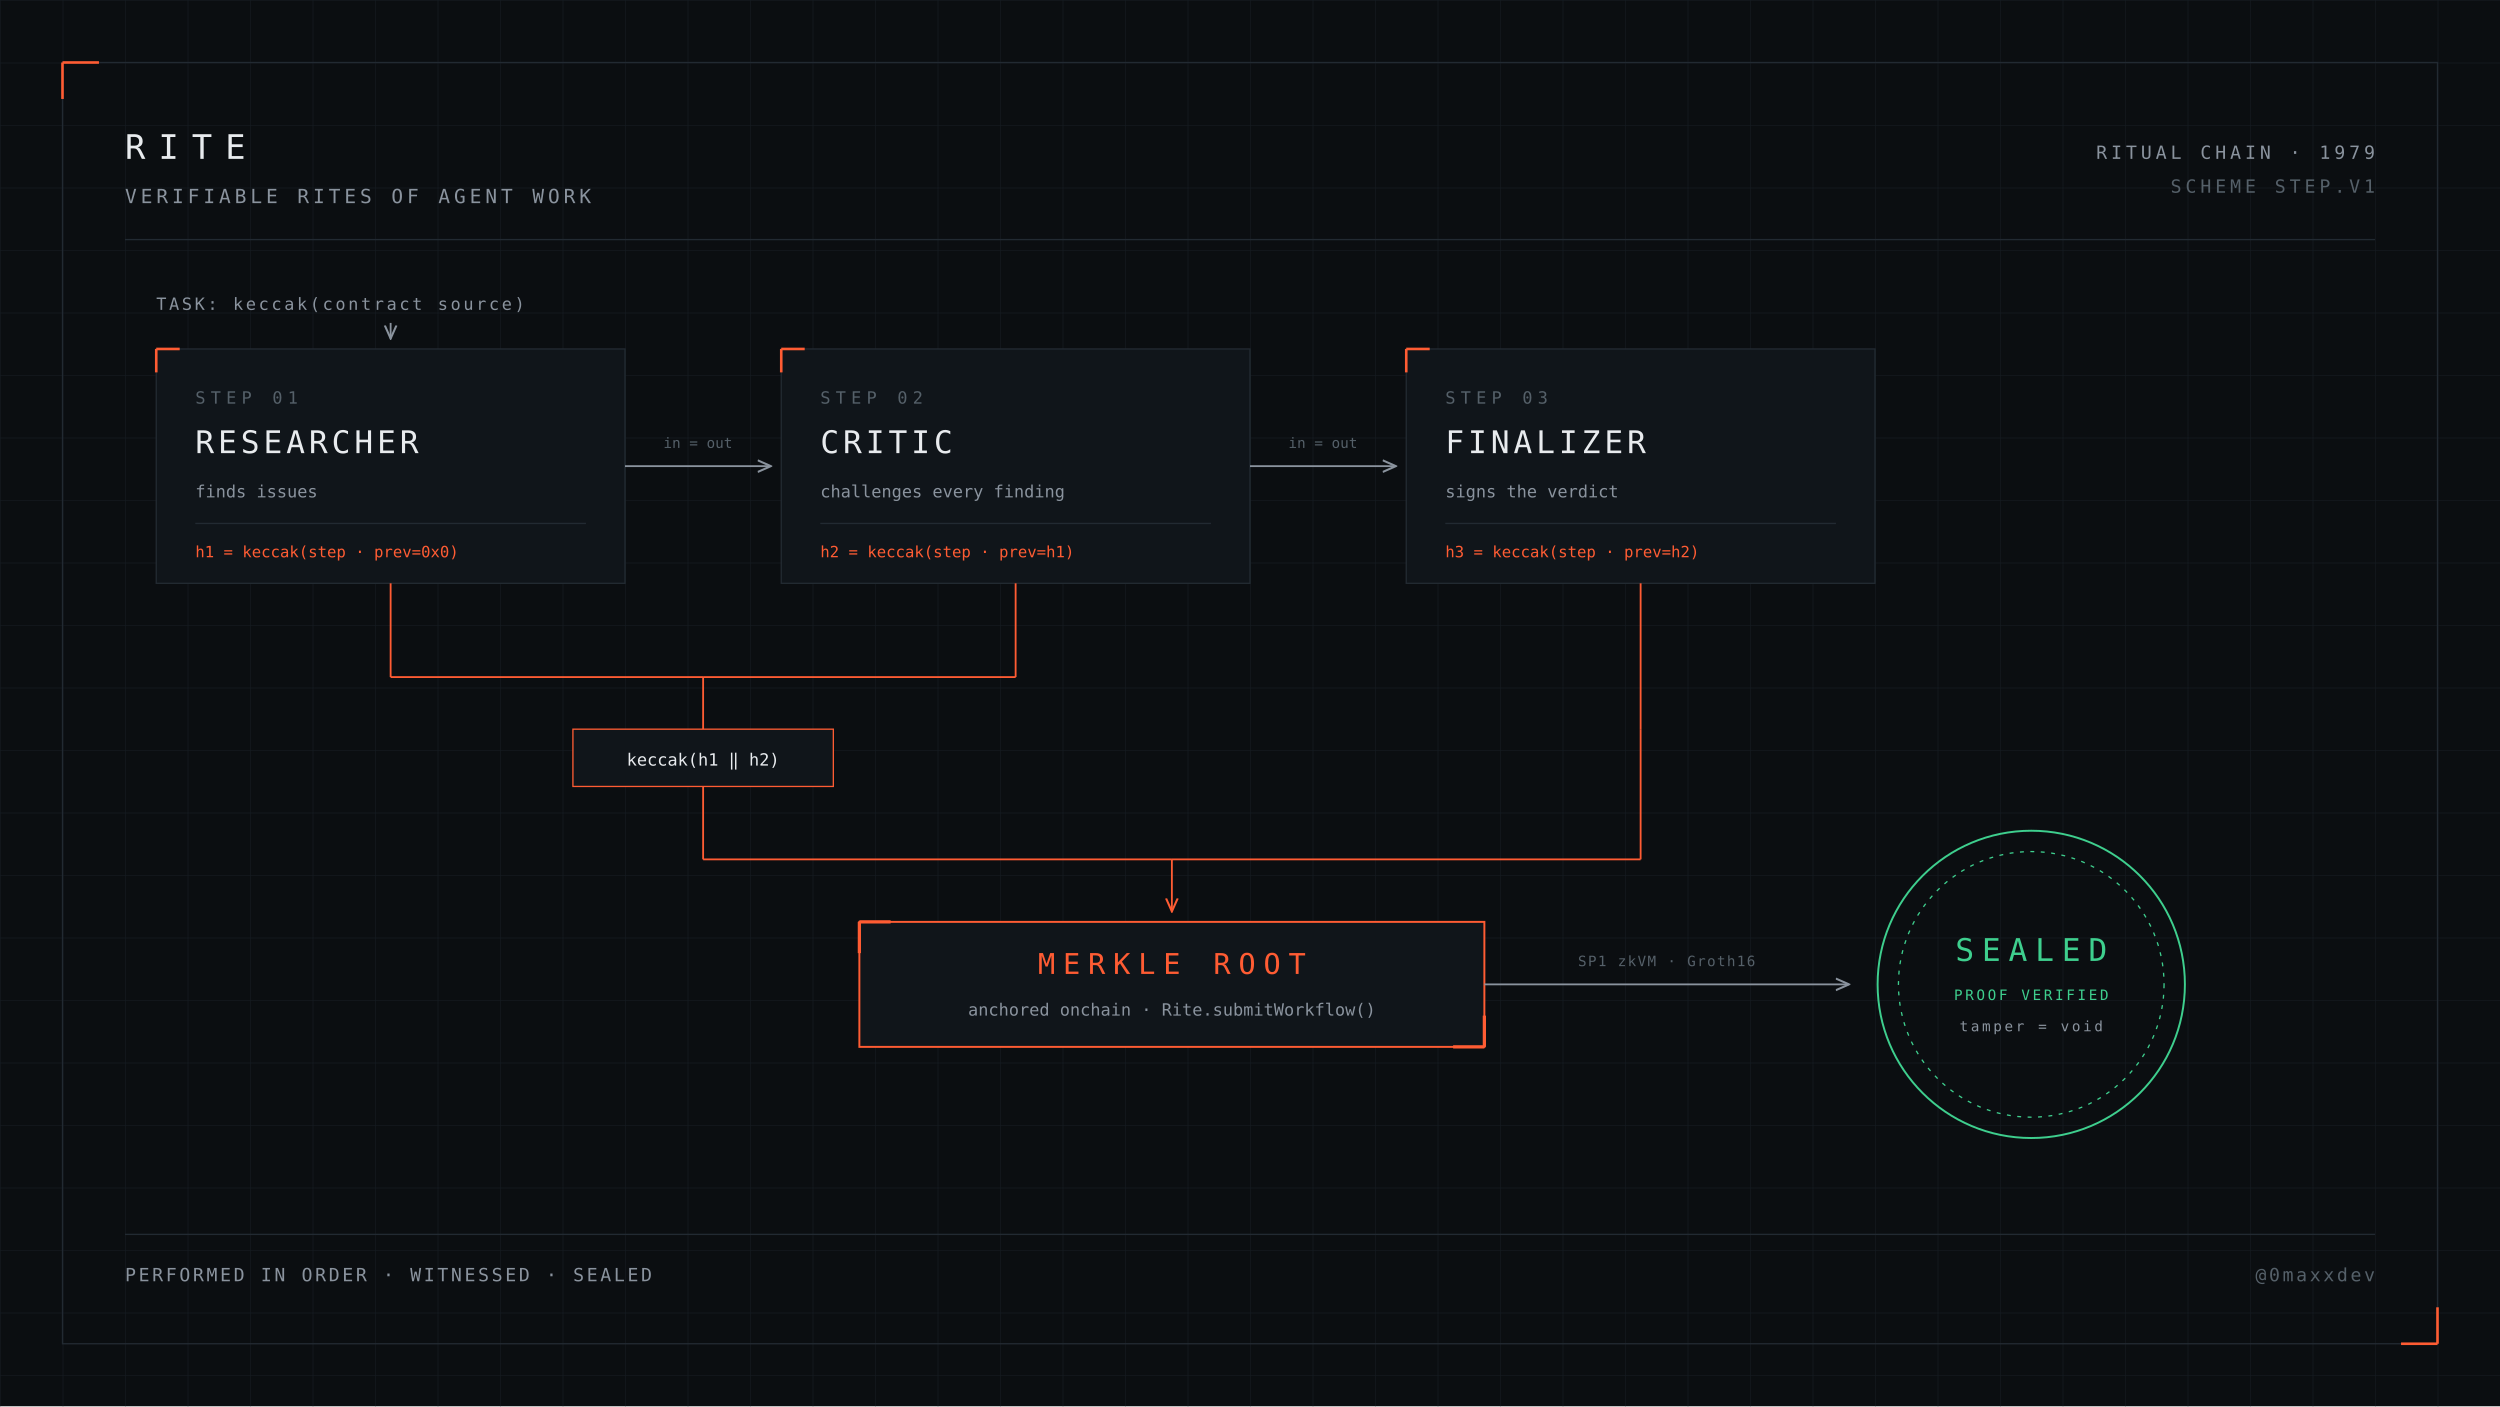
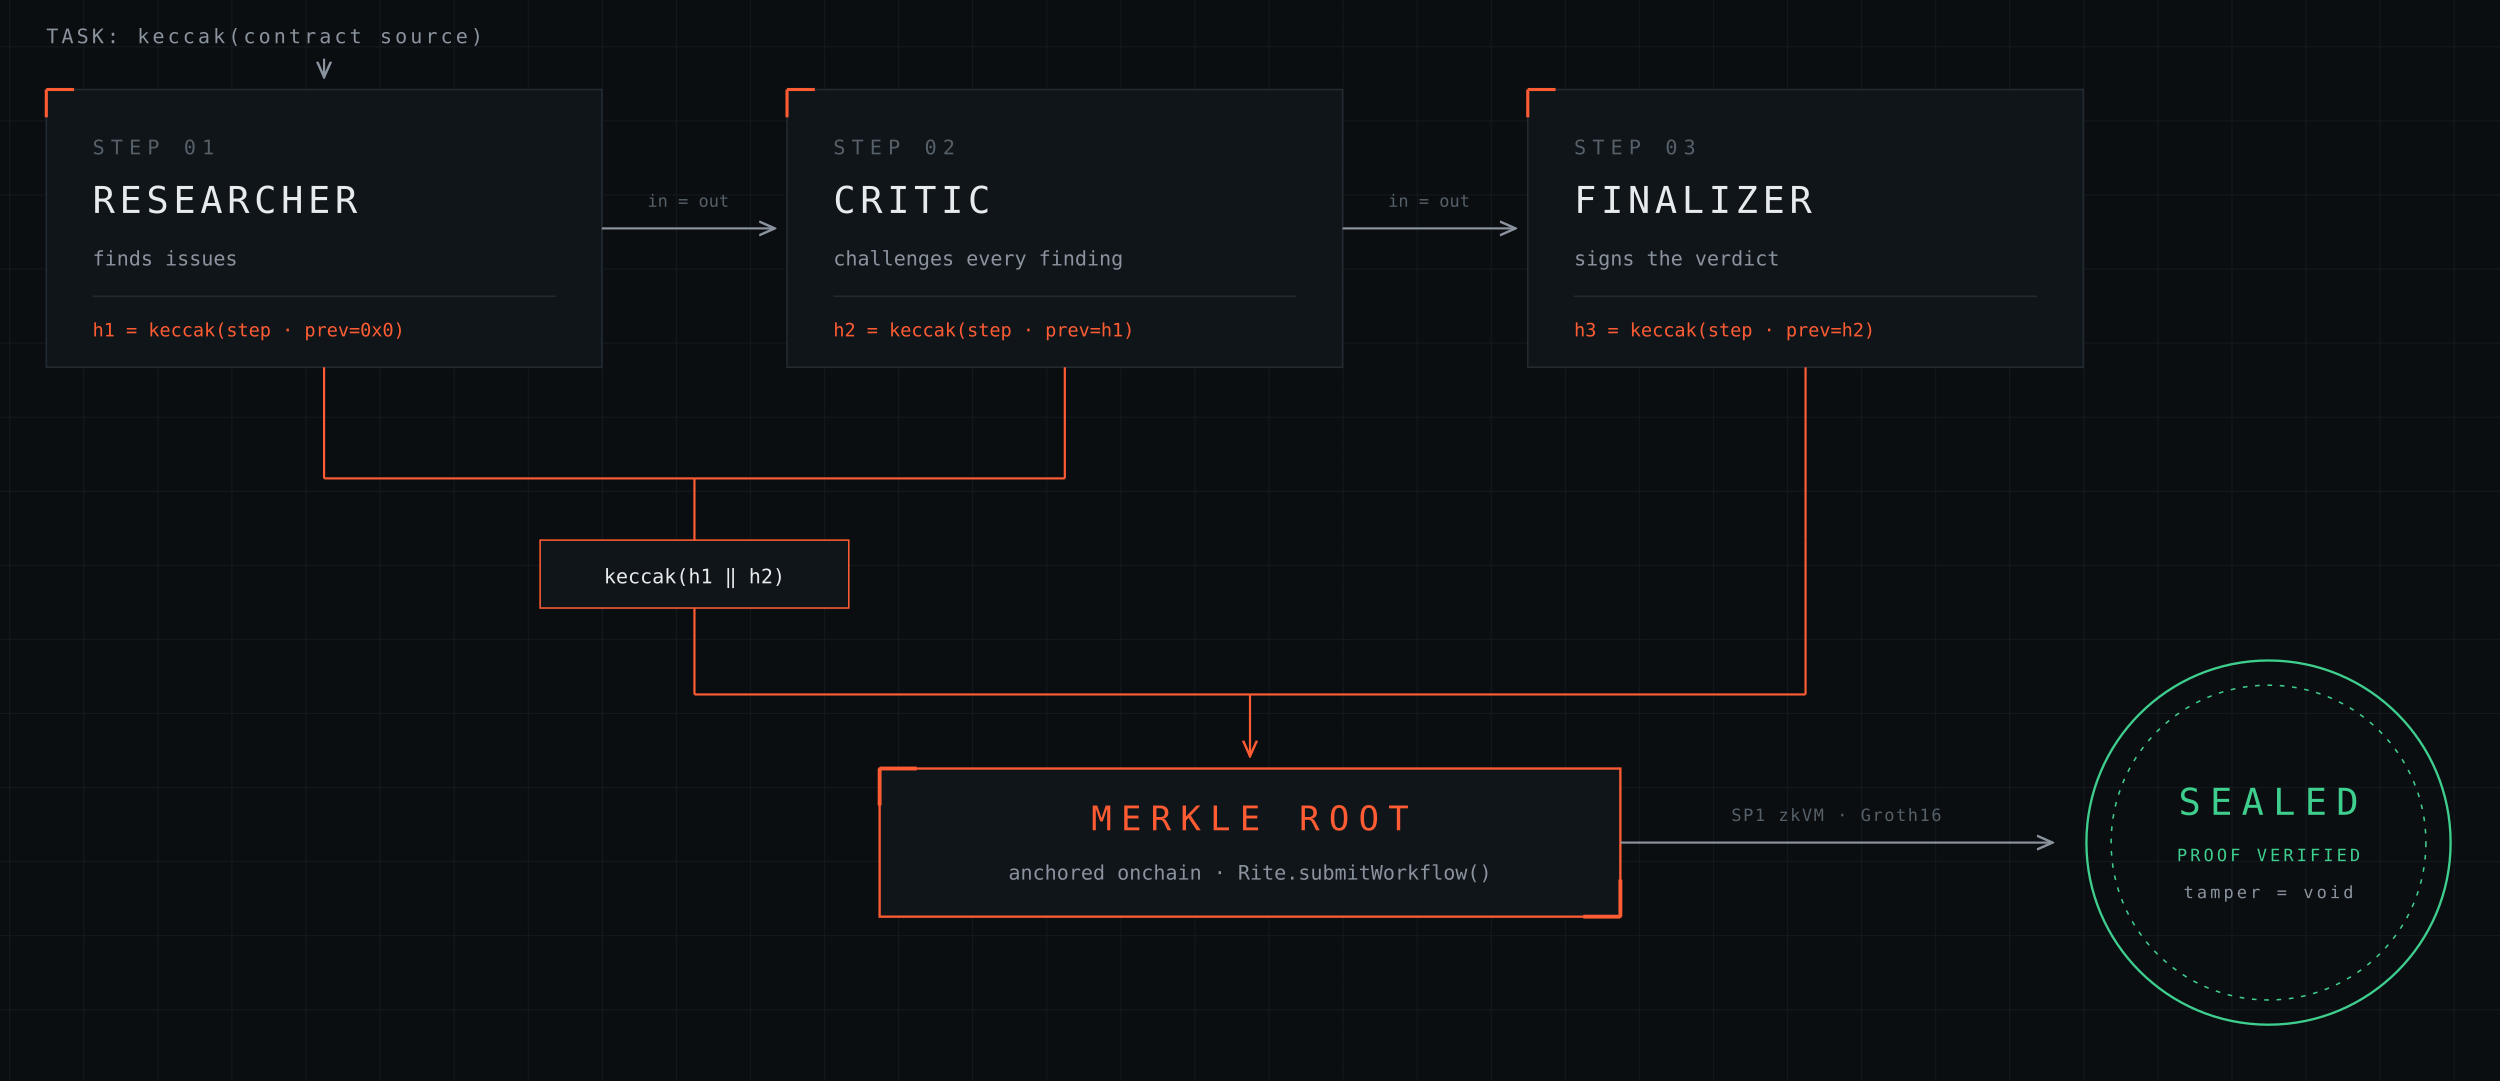
- <svg xmlns="http://www.w3.org/2000/svg" width="1920" height="1080" viewBox="0 0 1920 1080">
+ <svg xmlns="http://www.w3.org/2000/svg" width="1620" height="700" viewBox="90 210 1620 700">
  <defs>
    <pattern id="grid" width="48" height="48" patternUnits="userSpaceOnUse">
      <path d="M 48 0 L 0 0 0 48" fill="none" stroke="#151b21" stroke-width="1" />
    </pattern>
    <marker id="arrow" viewBox="0 0 10 10" refX="9" refY="5" markerWidth="8" markerHeight="8" orient="auto-start-reverse">
      <path d="M 0 1 L 9 5 L 0 9" fill="none" stroke="#8a939e" stroke-width="1.4" />
    </marker>
    <marker id="arrowEmber" viewBox="0 0 10 10" refX="9" refY="5" markerWidth="8" markerHeight="8" orient="auto-start-reverse">
      <path d="M 0 1 L 9 5 L 0 9" fill="none" stroke="#ff5c33" stroke-width="1.4" />
    </marker>
  </defs>
  <rect width="1920" height="1080" fill="#0b0e11" />
  <rect width="1920" height="1080" fill="url(#grid)" />
  <rect x="48" y="48" width="1824" height="984" fill="none" stroke="#222a32" stroke-width="1" />
  <path d="M 48 48 L 76 48 M 48 48 L 48 76" stroke="#ff5c33" stroke-width="2" fill="none" />
  <path d="M 1872 1032 L 1844 1032 M 1872 1032 L 1872 1004" stroke="#ff5c33" stroke-width="2" fill="none" />
-   <text x="96" y="122" font-family="DejaVu Sans Mono" font-size="26" letter-spacing="10" fill="#e8ebee">RITE</text>
-   <text x="96" y="156" font-family="DejaVu Sans Mono" font-size="15" letter-spacing="3" fill="#8a939e">VERIFIABLE RITES OF AGENT WORK</text>
-   <text x="1824" y="122" text-anchor="end" font-family="DejaVu Sans Mono" font-size="14" letter-spacing="3" fill="#8a939e">RITUAL CHAIN · 1979</text>
-   <text x="1824" y="148" text-anchor="end" font-family="DejaVu Sans Mono" font-size="14" letter-spacing="3" fill="#556069">SCHEME STEP.V1</text>
-   <line x1="96" y1="184" x2="1824" y2="184" stroke="#222a32" stroke-width="1" />
  <g>
    <rect x="120" y="268" width="360" height="180" fill="#10151a" stroke="#222a32" stroke-width="1" />
    <path d="M 120 268 L 138 268 M 120 268 L 120 286" stroke="#ff5c33" stroke-width="2" fill="none" />
    <text x="150" y="310" font-family="DejaVu Sans Mono" font-size="13" letter-spacing="4" fill="#556069">STEP 01</text>
    <text x="150" y="348" font-family="DejaVu Sans Mono" font-size="24" letter-spacing="3" fill="#e8ebee">RESEARCHER</text>
    <text x="150" y="382" font-family="DejaVu Sans Mono" font-size="13" fill="#8a939e">finds issues</text>
    <line x1="150" y1="402" x2="450" y2="402" stroke="#222a32" stroke-width="1" />
    <text x="150" y="428" font-family="DejaVu Sans Mono" font-size="12" fill="#ff5c33">h1 = keccak(step · prev=0x0)</text>
  </g>
  <g>
    <rect x="600" y="268" width="360" height="180" fill="#10151a" stroke="#222a32" stroke-width="1" />
    <path d="M 600 268 L 618 268 M 600 268 L 600 286" stroke="#ff5c33" stroke-width="2" fill="none" />
    <text x="630" y="310" font-family="DejaVu Sans Mono" font-size="13" letter-spacing="4" fill="#556069">STEP 02</text>
    <text x="630" y="348" font-family="DejaVu Sans Mono" font-size="24" letter-spacing="3" fill="#e8ebee">CRITIC</text>
    <text x="630" y="382" font-family="DejaVu Sans Mono" font-size="13" fill="#8a939e">challenges every finding</text>
    <line x1="630" y1="402" x2="930" y2="402" stroke="#222a32" stroke-width="1" />
    <text x="630" y="428" font-family="DejaVu Sans Mono" font-size="12" fill="#ff5c33">h2 = keccak(step · prev=h1)</text>
  </g>
  <g>
    <rect x="1080" y="268" width="360" height="180" fill="#10151a" stroke="#222a32" stroke-width="1" />
    <path d="M 1080 268 L 1098 268 M 1080 268 L 1080 286" stroke="#ff5c33" stroke-width="2" fill="none" />
    <text x="1110" y="310" font-family="DejaVu Sans Mono" font-size="13" letter-spacing="4" fill="#556069">STEP 03</text>
    <text x="1110" y="348" font-family="DejaVu Sans Mono" font-size="24" letter-spacing="3" fill="#e8ebee">FINALIZER</text>
    <text x="1110" y="382" font-family="DejaVu Sans Mono" font-size="13" fill="#8a939e">signs the verdict</text>
    <line x1="1110" y1="402" x2="1410" y2="402" stroke="#222a32" stroke-width="1" />
    <text x="1110" y="428" font-family="DejaVu Sans Mono" font-size="12" fill="#ff5c33">h3 = keccak(step · prev=h2)</text>
  </g>
  <line x1="480" y1="358" x2="592" y2="358" stroke="#8a939e" stroke-width="1.4" marker-end="url(#arrow)" />
  <text x="536" y="344" text-anchor="middle" font-family="DejaVu Sans Mono" font-size="11" fill="#556069">in = out</text>
  <line x1="960" y1="358" x2="1072" y2="358" stroke="#8a939e" stroke-width="1.4" marker-end="url(#arrow)" />
  <text x="1016" y="344" text-anchor="middle" font-family="DejaVu Sans Mono" font-size="11" fill="#556069">in = out</text>
  <text x="120" y="238" font-family="DejaVu Sans Mono" font-size="13" letter-spacing="2" fill="#8a939e">TASK: keccak(contract source)</text>
  <line x1="300" y1="248" x2="300" y2="260" stroke="#8a939e" stroke-width="1.4" marker-end="url(#arrow)" />
  <line x1="300" y1="448" x2="300" y2="520" stroke="#ff5c33" stroke-width="1.4" />
  <line x1="780" y1="448" x2="780" y2="520" stroke="#ff5c33" stroke-width="1.4" />
  <line x1="1260" y1="448" x2="1260" y2="560" stroke="#ff5c33" stroke-width="1.4" />
  <line x1="300" y1="520" x2="540" y2="520" stroke="#ff5c33" stroke-width="1.4" />
  <line x1="780" y1="520" x2="540" y2="520" stroke="#ff5c33" stroke-width="1.4" />
  <line x1="540" y1="520" x2="540" y2="560" stroke="#ff5c33" stroke-width="1.4" />
  <rect x="440" y="560" width="200" height="44" fill="#10151a" stroke="#ff5c33" stroke-width="1" />
  <text x="540" y="588" text-anchor="middle" font-family="DejaVu Sans Mono" font-size="13" fill="#e8ebee">keccak(h1 ‖ h2)</text>
  <line x1="540" y1="604" x2="540" y2="660" stroke="#ff5c33" stroke-width="1.4" />
  <line x1="1260" y1="560" x2="1260" y2="660" stroke="#ff5c33" stroke-width="1.4" />
  <line x1="540" y1="660" x2="900" y2="660" stroke="#ff5c33" stroke-width="1.4" />
  <line x1="1260" y1="660" x2="900" y2="660" stroke="#ff5c33" stroke-width="1.4" />
  <line x1="900" y1="660" x2="900" y2="700" stroke="#ff5c33" stroke-width="1.4" marker-end="url(#arrowEmber)" />
  <g>
    <rect x="660" y="708" width="480" height="96" fill="#10151a" stroke="#ff5c33" stroke-width="1.5" />
    <path d="M 660 708 L 684 708 M 660 708 L 660 732" stroke="#ff5c33" stroke-width="2.5" fill="none" />
    <path d="M 1140 804 L 1116 804 M 1140 804 L 1140 780" stroke="#ff5c33" stroke-width="2.5" fill="none" />
    <text x="900" y="748" text-anchor="middle" font-family="DejaVu Sans Mono" font-size="22" letter-spacing="6" fill="#ff5c33">MERKLE ROOT</text>
    <text x="900" y="780" text-anchor="middle" font-family="DejaVu Sans Mono" font-size="13" fill="#8a939e">anchored onchain · Rite.submitWorkflow()</text>
  </g>
  <line x1="1140" y1="756" x2="1420" y2="756" stroke="#8a939e" stroke-width="1.4" marker-end="url(#arrow)" />
  <text x="1280" y="742" text-anchor="middle" font-family="DejaVu Sans Mono" font-size="11" letter-spacing="1" fill="#556069">SP1 zkVM · Groth16</text>
  <g>
    <circle cx="1560" cy="756" r="118" fill="none" stroke="#3ecf8e" stroke-width="1.5" />
    <circle cx="1560" cy="756" r="102" fill="none" stroke="#3ecf8e" stroke-width="1" stroke-dasharray="3 5" />
    <text x="1560" y="738" text-anchor="middle" font-family="DejaVu Sans Mono" font-size="24" letter-spacing="6" fill="#3ecf8e">SEALED</text>
    <text x="1560" y="768" text-anchor="middle" font-family="DejaVu Sans Mono" font-size="11" letter-spacing="2" fill="#3ecf8e">PROOF VERIFIED</text>
    <text x="1560" y="792" text-anchor="middle" font-family="DejaVu Sans Mono" font-size="11" letter-spacing="2" fill="#8a939e">tamper = void</text>
  </g>
-   <line x1="96" y1="948" x2="1824" y2="948" stroke="#222a32" stroke-width="1" />
-   <text x="96" y="984" font-family="DejaVu Sans Mono" font-size="14" letter-spacing="2" fill="#8a939e">PERFORMED IN ORDER · WITNESSED · SEALED</text>
-   <text x="1824" y="984" text-anchor="end" font-family="DejaVu Sans Mono" font-size="14" letter-spacing="2" fill="#556069">@0maxxdev</text>
</svg>
